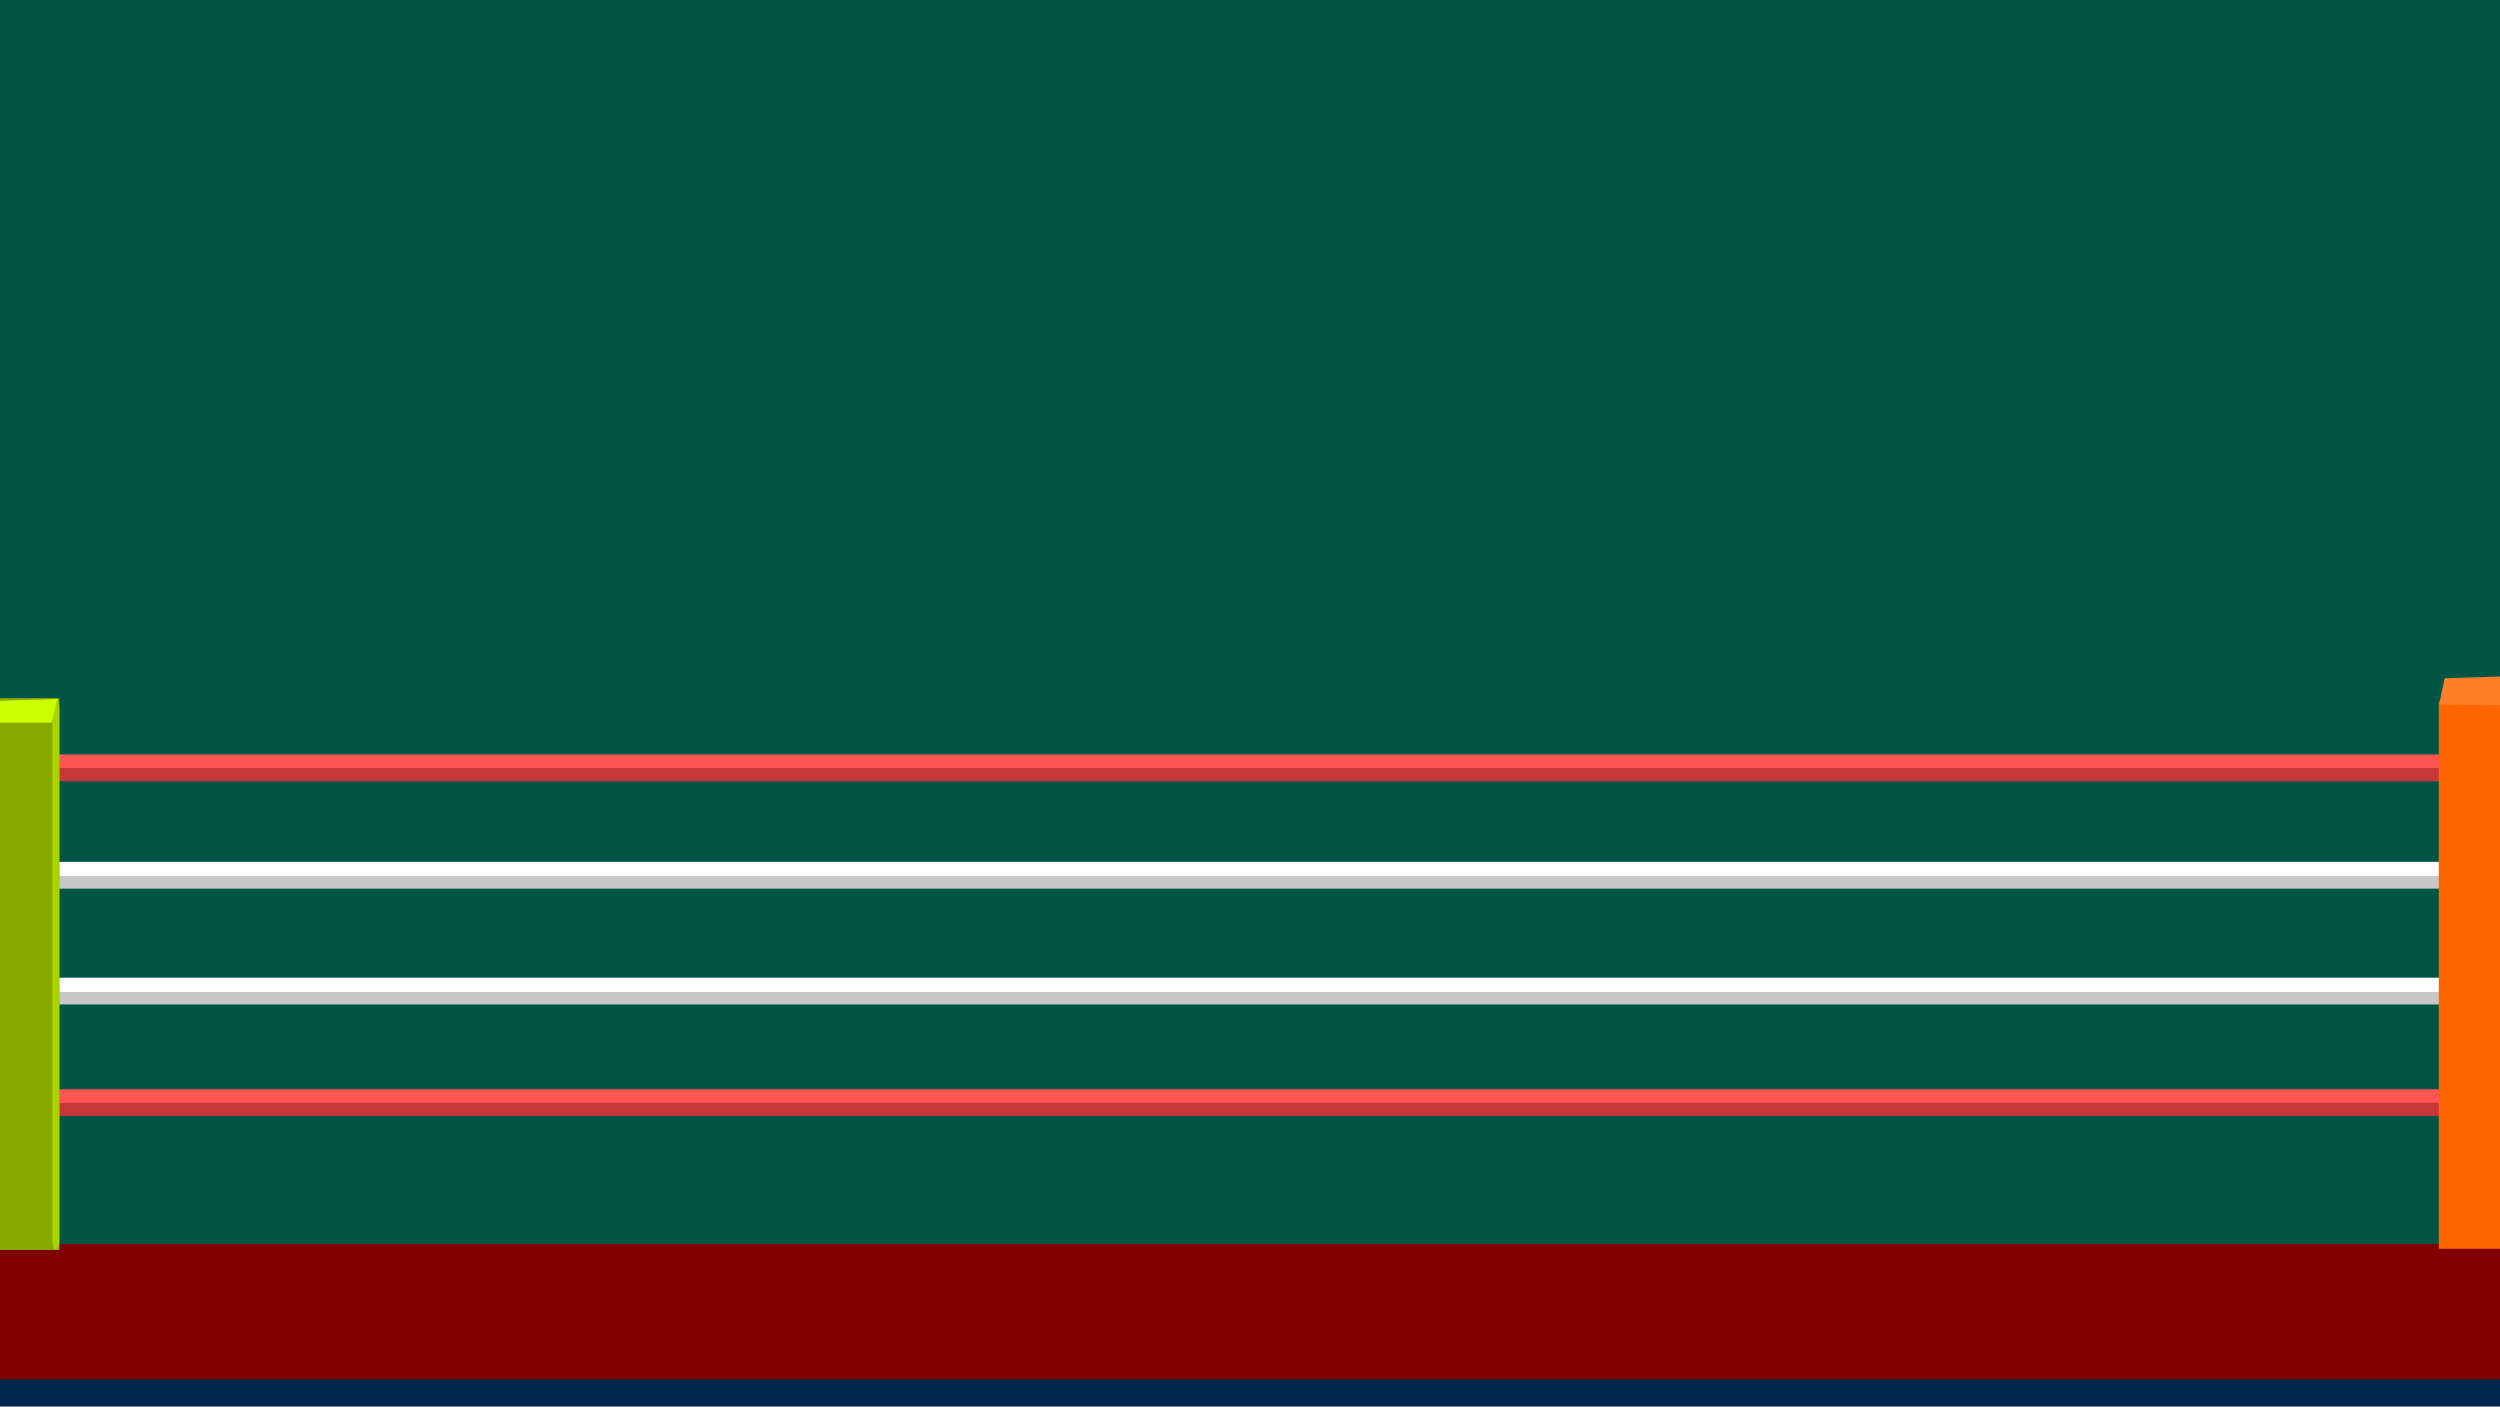
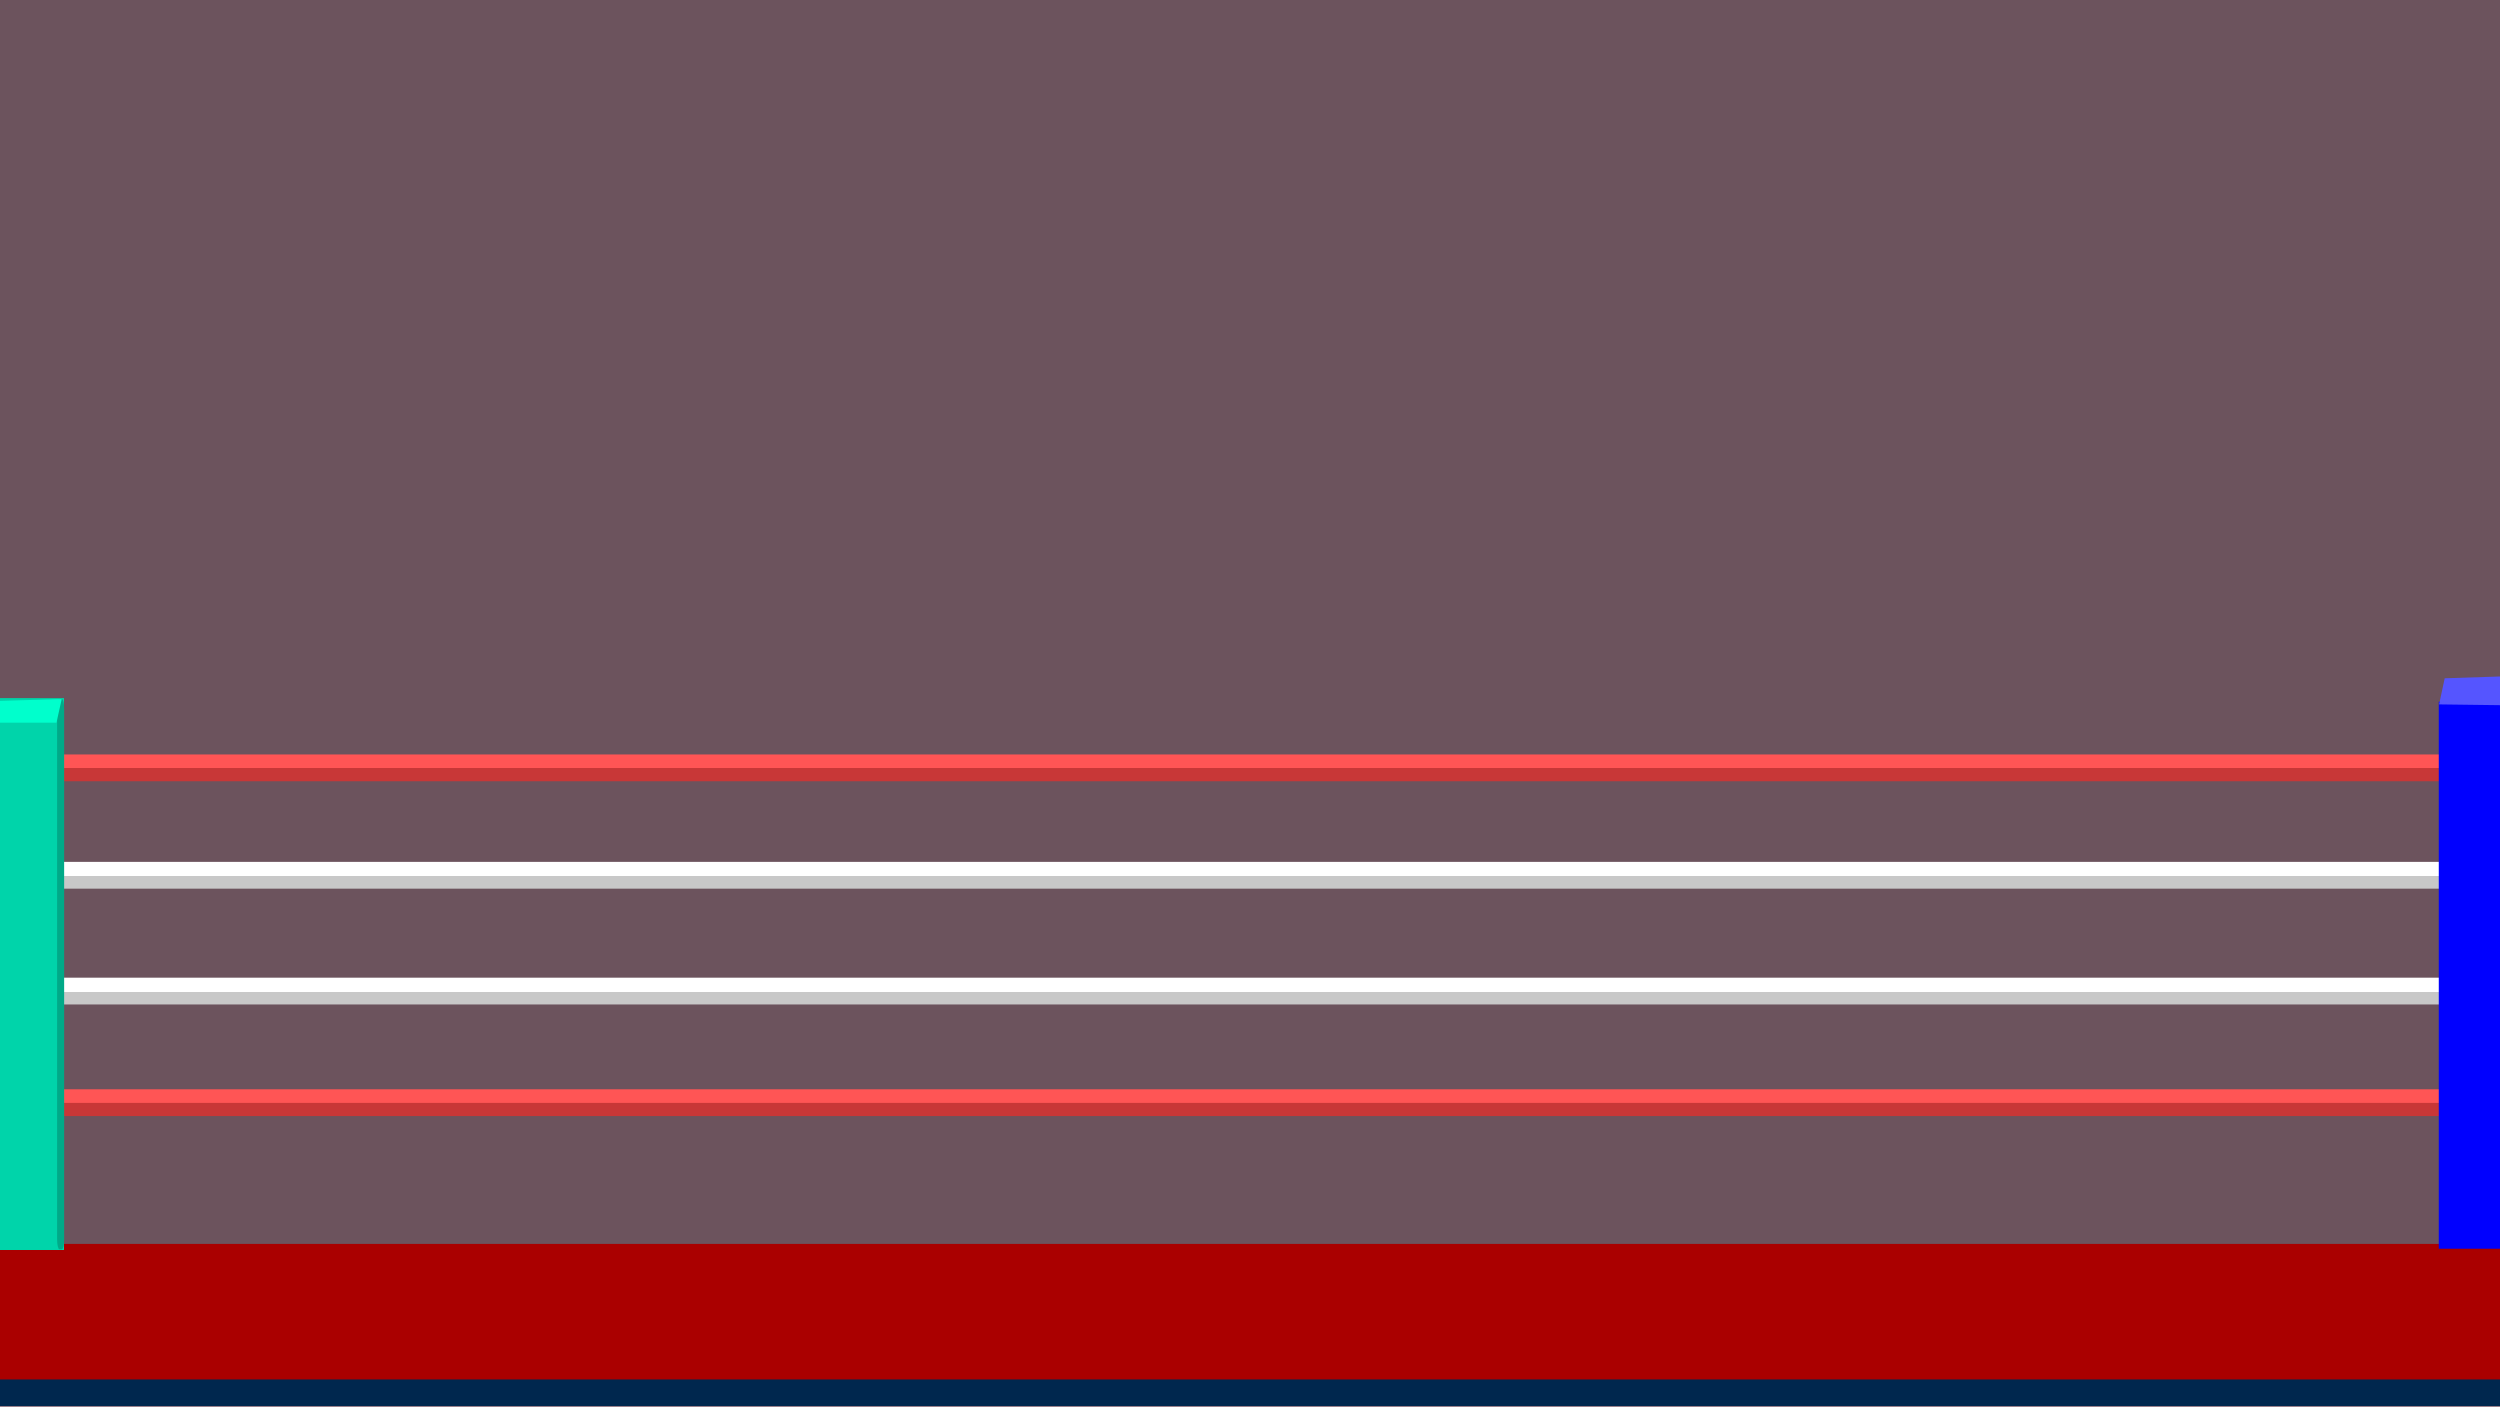
<svg xmlns="http://www.w3.org/2000/svg" xmlns:xlink="http://www.w3.org/1999/xlink" width="560" height="315" viewBox="0 0 560 315" id="svg2" version="1.1">
  <defs id="defs4">
    <linearGradient id="linearGradient5243">
      <stop style="stop-color:#ffffff;stop-opacity:1" offset="0" id="stop5245" />
      <stop id="stop5251" offset="0.5" style="stop-color:#ffffff;stop-opacity:1" />
      <stop style="stop-color:#c8c8c8;stop-opacity:1" offset="0.5" id="stop5253" />
      <stop style="stop-color:#c8c8c8;stop-opacity:1" offset="1" id="stop5247" />
    </linearGradient>
    <linearGradient id="linearGradient5203">
      <stop style="stop-color:#ff5555;stop-opacity:1" offset="0" id="stop5205" />
      <stop id="stop5211" offset="0.5" style="stop-color:#ff5555;stop-opacity:1" />
      <stop style="stop-color:#c83737;stop-opacity:1" offset="0.536" id="stop5213" />
      <stop style="stop-color:#c83737;stop-opacity:1" offset="1" id="stop5207" />
    </linearGradient>
    <linearGradient xlink:href="#linearGradient5203" id="linearGradient5209" x1="289.914" y1="906.466" x2="289.914" y2="912.132" gradientUnits="userSpaceOnUse" gradientTransform="translate(0,-2.1079165e-5)" />
    <linearGradient xlink:href="#linearGradient5203" id="linearGradient5209-9" x1="289.914" y1="906.466" x2="289.914" y2="912.132" gradientUnits="userSpaceOnUse" gradientTransform="translate(-0.5050966,74.99996)" />
    <linearGradient xlink:href="#linearGradient5243" id="linearGradient5249" x1="287.893" y1="861.443" x2="287.893" y2="938.215" gradientUnits="userSpaceOnUse" gradientTransform="matrix(1,0,0,0.07719938,0,864.1319)" />
    <linearGradient xlink:href="#linearGradient5243" id="linearGradient5249-3" x1="287.893" y1="861.443" x2="287.893" y2="938.215" gradientUnits="userSpaceOnUse" gradientTransform="matrix(1,0,0,0.07719938,0.5051174,890.0709)" />
  </defs>
  <g id="layer1" transform="translate(0,-737.3622)">
-     <rect style="fill:#005544;fill-opacity:1" id="rect4432" width="560" height="315" x="0" y="737.362" />
+     <rect style="fill:#6c535d;fill-opacity:1" id="rect4432" width="560" height="315" x="0" y="737.362" />
    <rect style="fill:url(#linearGradient5249-3);fill-opacity:1" id="rect4490-6-6" width="560.635" height="6" x="0" y="956.362" />
    <rect style="fill:url(#linearGradient5209-9);fill-opacity:1" id="rect4490-9" width="560.635" height="6" x="-0.505" y="981.362" />
-     <rect style="fill:#800000;fill-opacity:1;opacity:1" id="rect4430" width="561.645" height="36.365" x="-1.01" y="1015.997" />
+     <rect style="fill:#aa0000;fill-opacity:1;opacity:1" id="rect4430" width="561.645" height="36.365" x="-1.01" y="1015.997" />
    <rect style="fill:url(#linearGradient5209);fill-opacity:1" id="rect4490" width="560.635" height="6" x="-1.3200869e-07" y="906.362" />
    <rect style="fill:url(#linearGradient5249);fill-opacity:1" id="rect4490-6" width="560.635" height="6" x="-0.505" y="930.423" />
    <rect style="fill:#00274e;fill-opacity:1" id="rect4538" width="564.675" height="6" x="-3.03" y="1046.362" />
-     <g id="g5320" transform="matrix(0.2601069,0,0,1.094893,-1.66928,-96.54098)">
-       <rect y="904.454" x="0" height="112.909" width="57.457" id="rect4895" style="opacity:1;fill:#88aa00;fill-opacity:1;stroke:none" />
-       <rect ry="2.025" y="904.625" x="51.518" height="112.595" width="6.061" id="rect5297" style="opacity:1;fill:#aad400;fill-opacity:1;stroke:none;stroke-opacity:1" />
-       <path id="path5293" d="m -0.345,909.473 51.307,-0.002 4.549,-4.833 -55.354,0.405 z" style="fill:#ccff00;fill-opacity:1;fill-rule:evenodd;stroke:none;stroke-width:1.058px;stroke-linecap:butt;stroke-linejoin:miter;stroke-opacity:1" />
+     <g id="g5320" transform="matrix(0.2601069,0,0,1.094893,-0.6086194,-96.54098)">
+       <rect y="904.454" x="0" height="112.909" width="57.457" id="rect4895" style="opacity:1;fill:#00d4aa;fill-opacity:1;stroke:none" />
+       <rect ry="2.025" y="904.625" x="51.518" height="112.595" width="6.061" id="rect5297" style="opacity:1;fill:#00aa88;fill-opacity:1;stroke:none;stroke-opacity:1" />
+       <path id="path5293" d="m -0.345,909.473 51.307,-0.002 4.549,-4.833 -55.354,0.405 z" style="fill:#00ffcc;fill-opacity:1;fill-rule:evenodd;stroke:none;stroke-width:1.058px;stroke-linecap:butt;stroke-linejoin:miter;stroke-opacity:1" />
    </g>
    <g id="g5331" transform="matrix(0.2515725,0,0,0.6437276,422.1886,361.7126)">
-       <rect ry="0" y="827.72" x="493.286" height="190.357" width="66.286" id="rect4899" style="opacity:1;fill:#ff6600;fill-opacity:1;stroke:none" />
-       <path id="path5327" d="m 493.571,828.664 67.857,0.342 -0.714,-10.215 -62.143,0.786 z" style="fill:#ff7f2a;fill-opacity:1;fill-rule:evenodd;stroke:none;stroke-width:1px;stroke-linecap:butt;stroke-linejoin:miter;stroke-opacity:1" />
+       <rect ry="0" y="827.72" x="493.286" height="190.357" width="66.286" id="rect4899" style="opacity:1;fill:#0000ff;fill-opacity:1;stroke:none" />
+       <path id="path5327" d="m 493.571,828.664 67.857,0.342 -0.714,-10.215 -62.143,0.786 z" style="fill:#5555ff;fill-opacity:1;fill-rule:evenodd;stroke:none;stroke-width:1px;stroke-linecap:butt;stroke-linejoin:miter;stroke-opacity:1" />
    </g>
  </g>
</svg>
